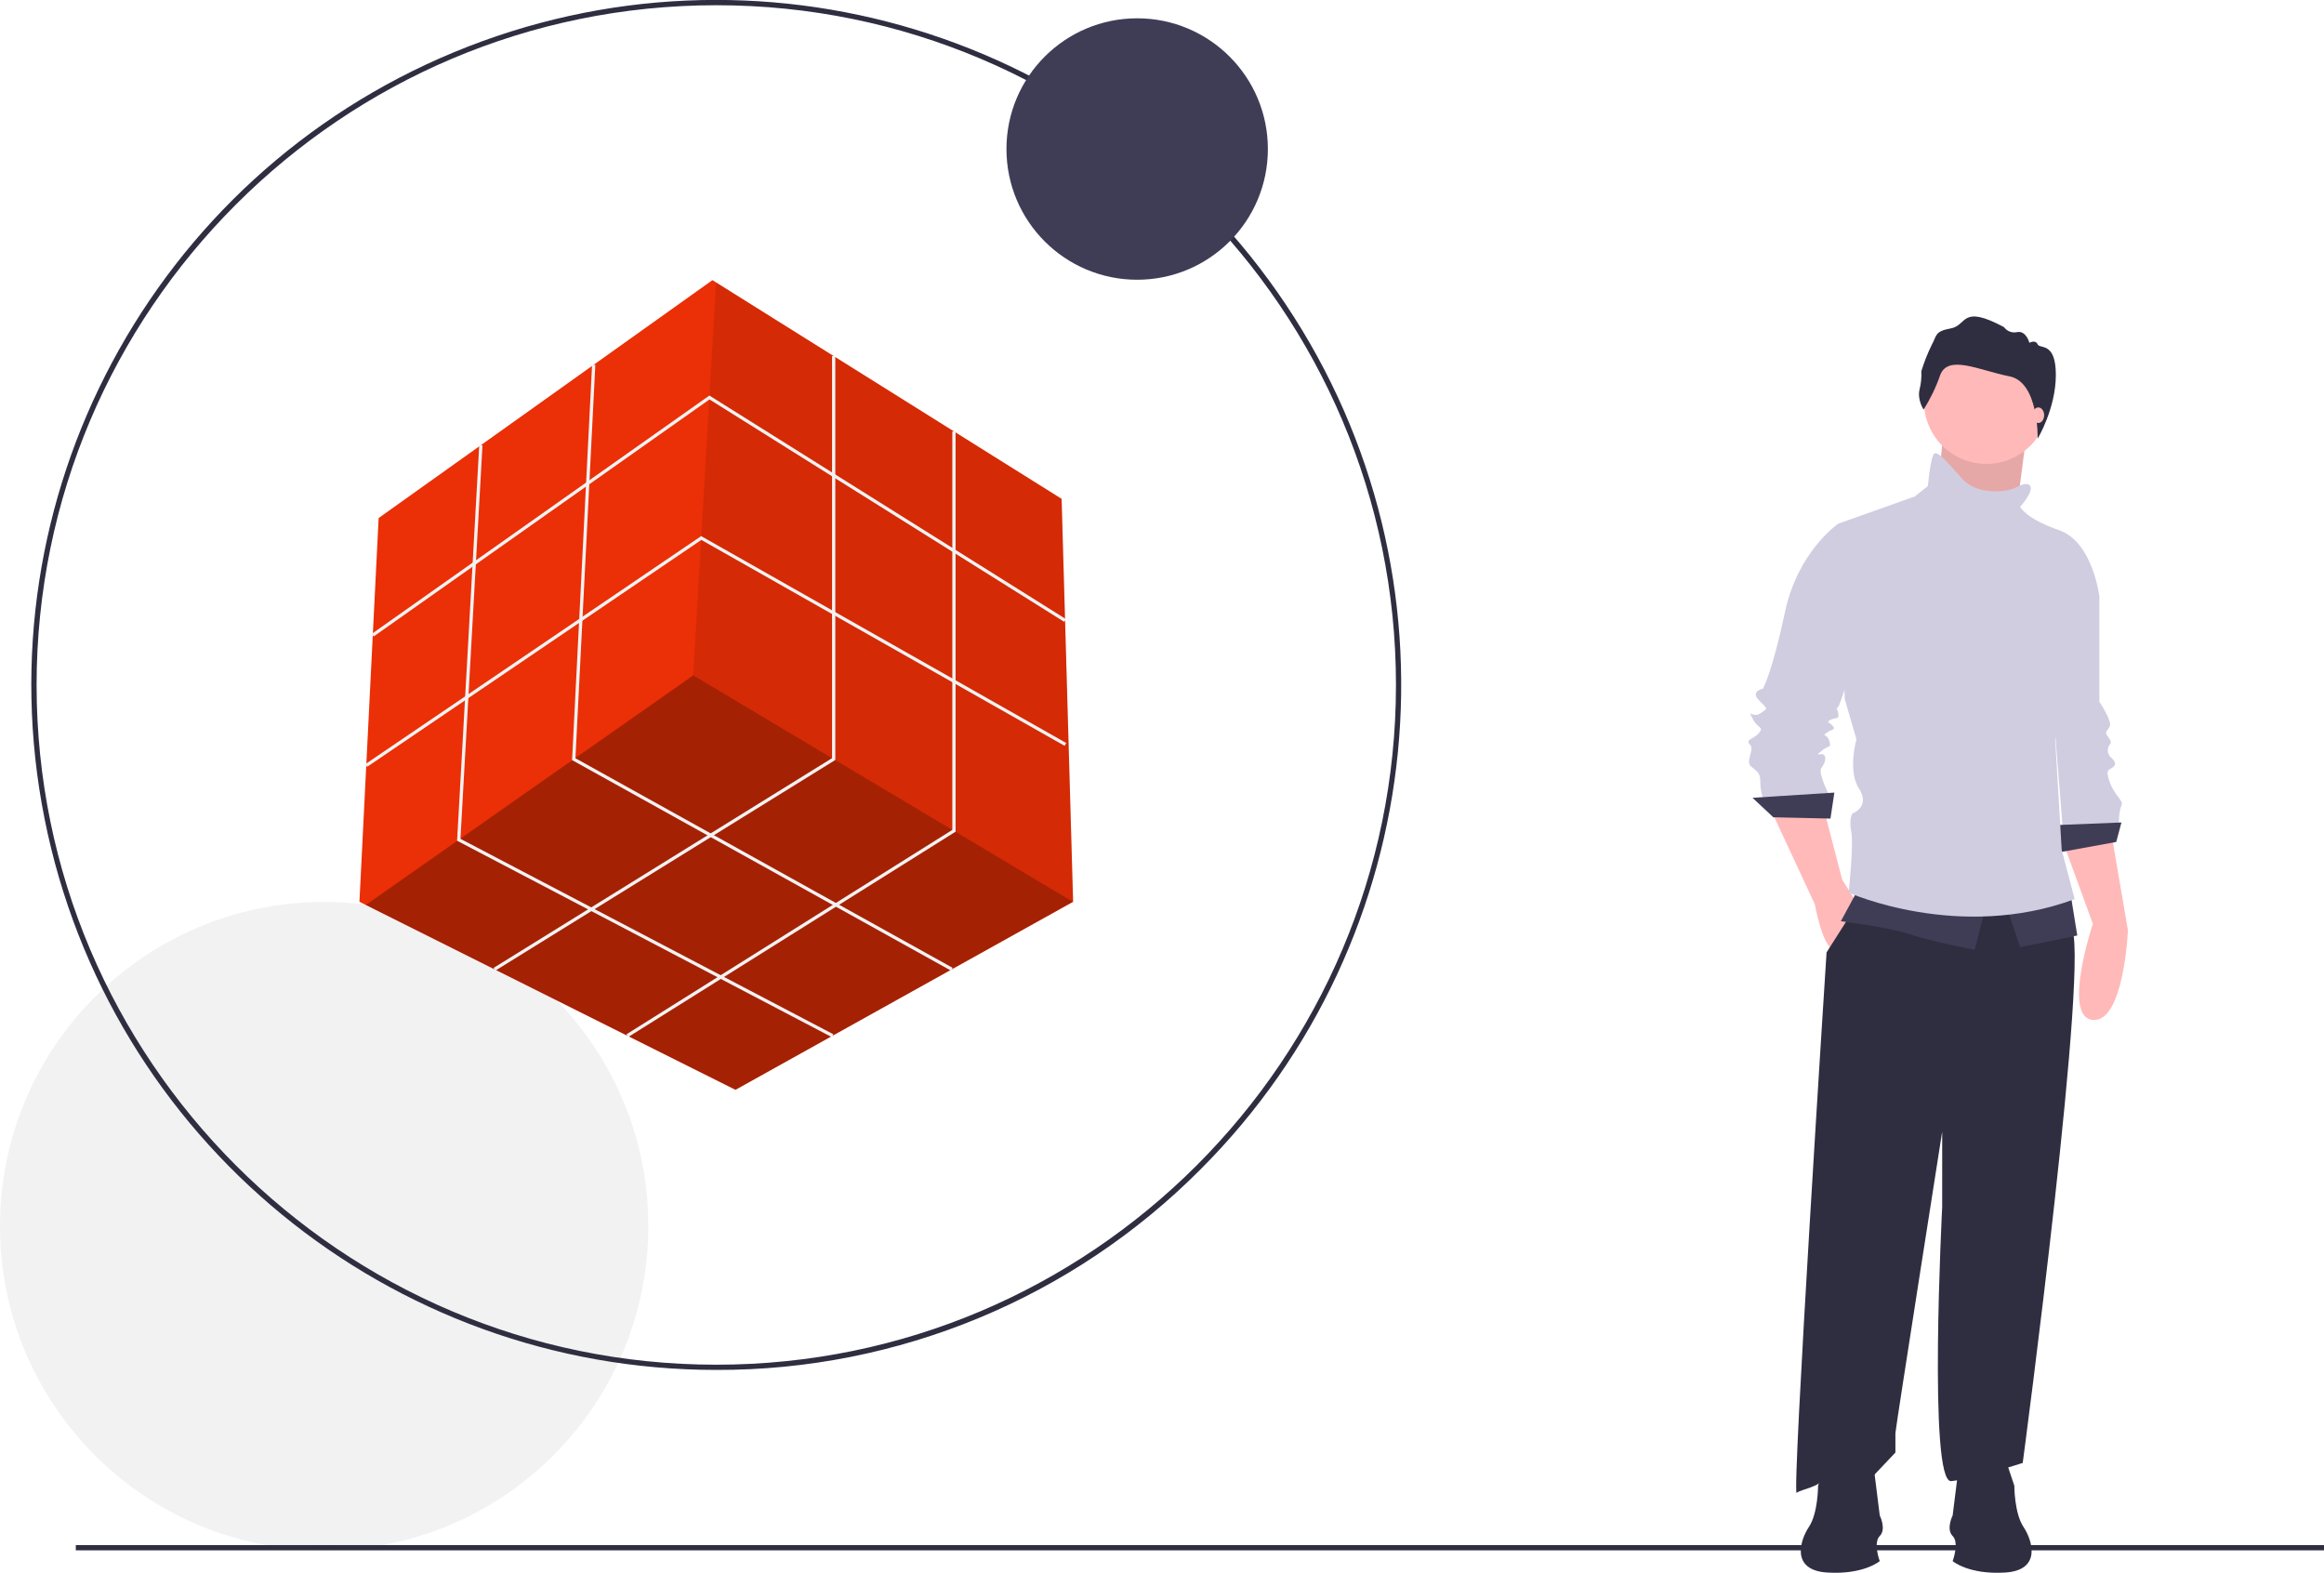
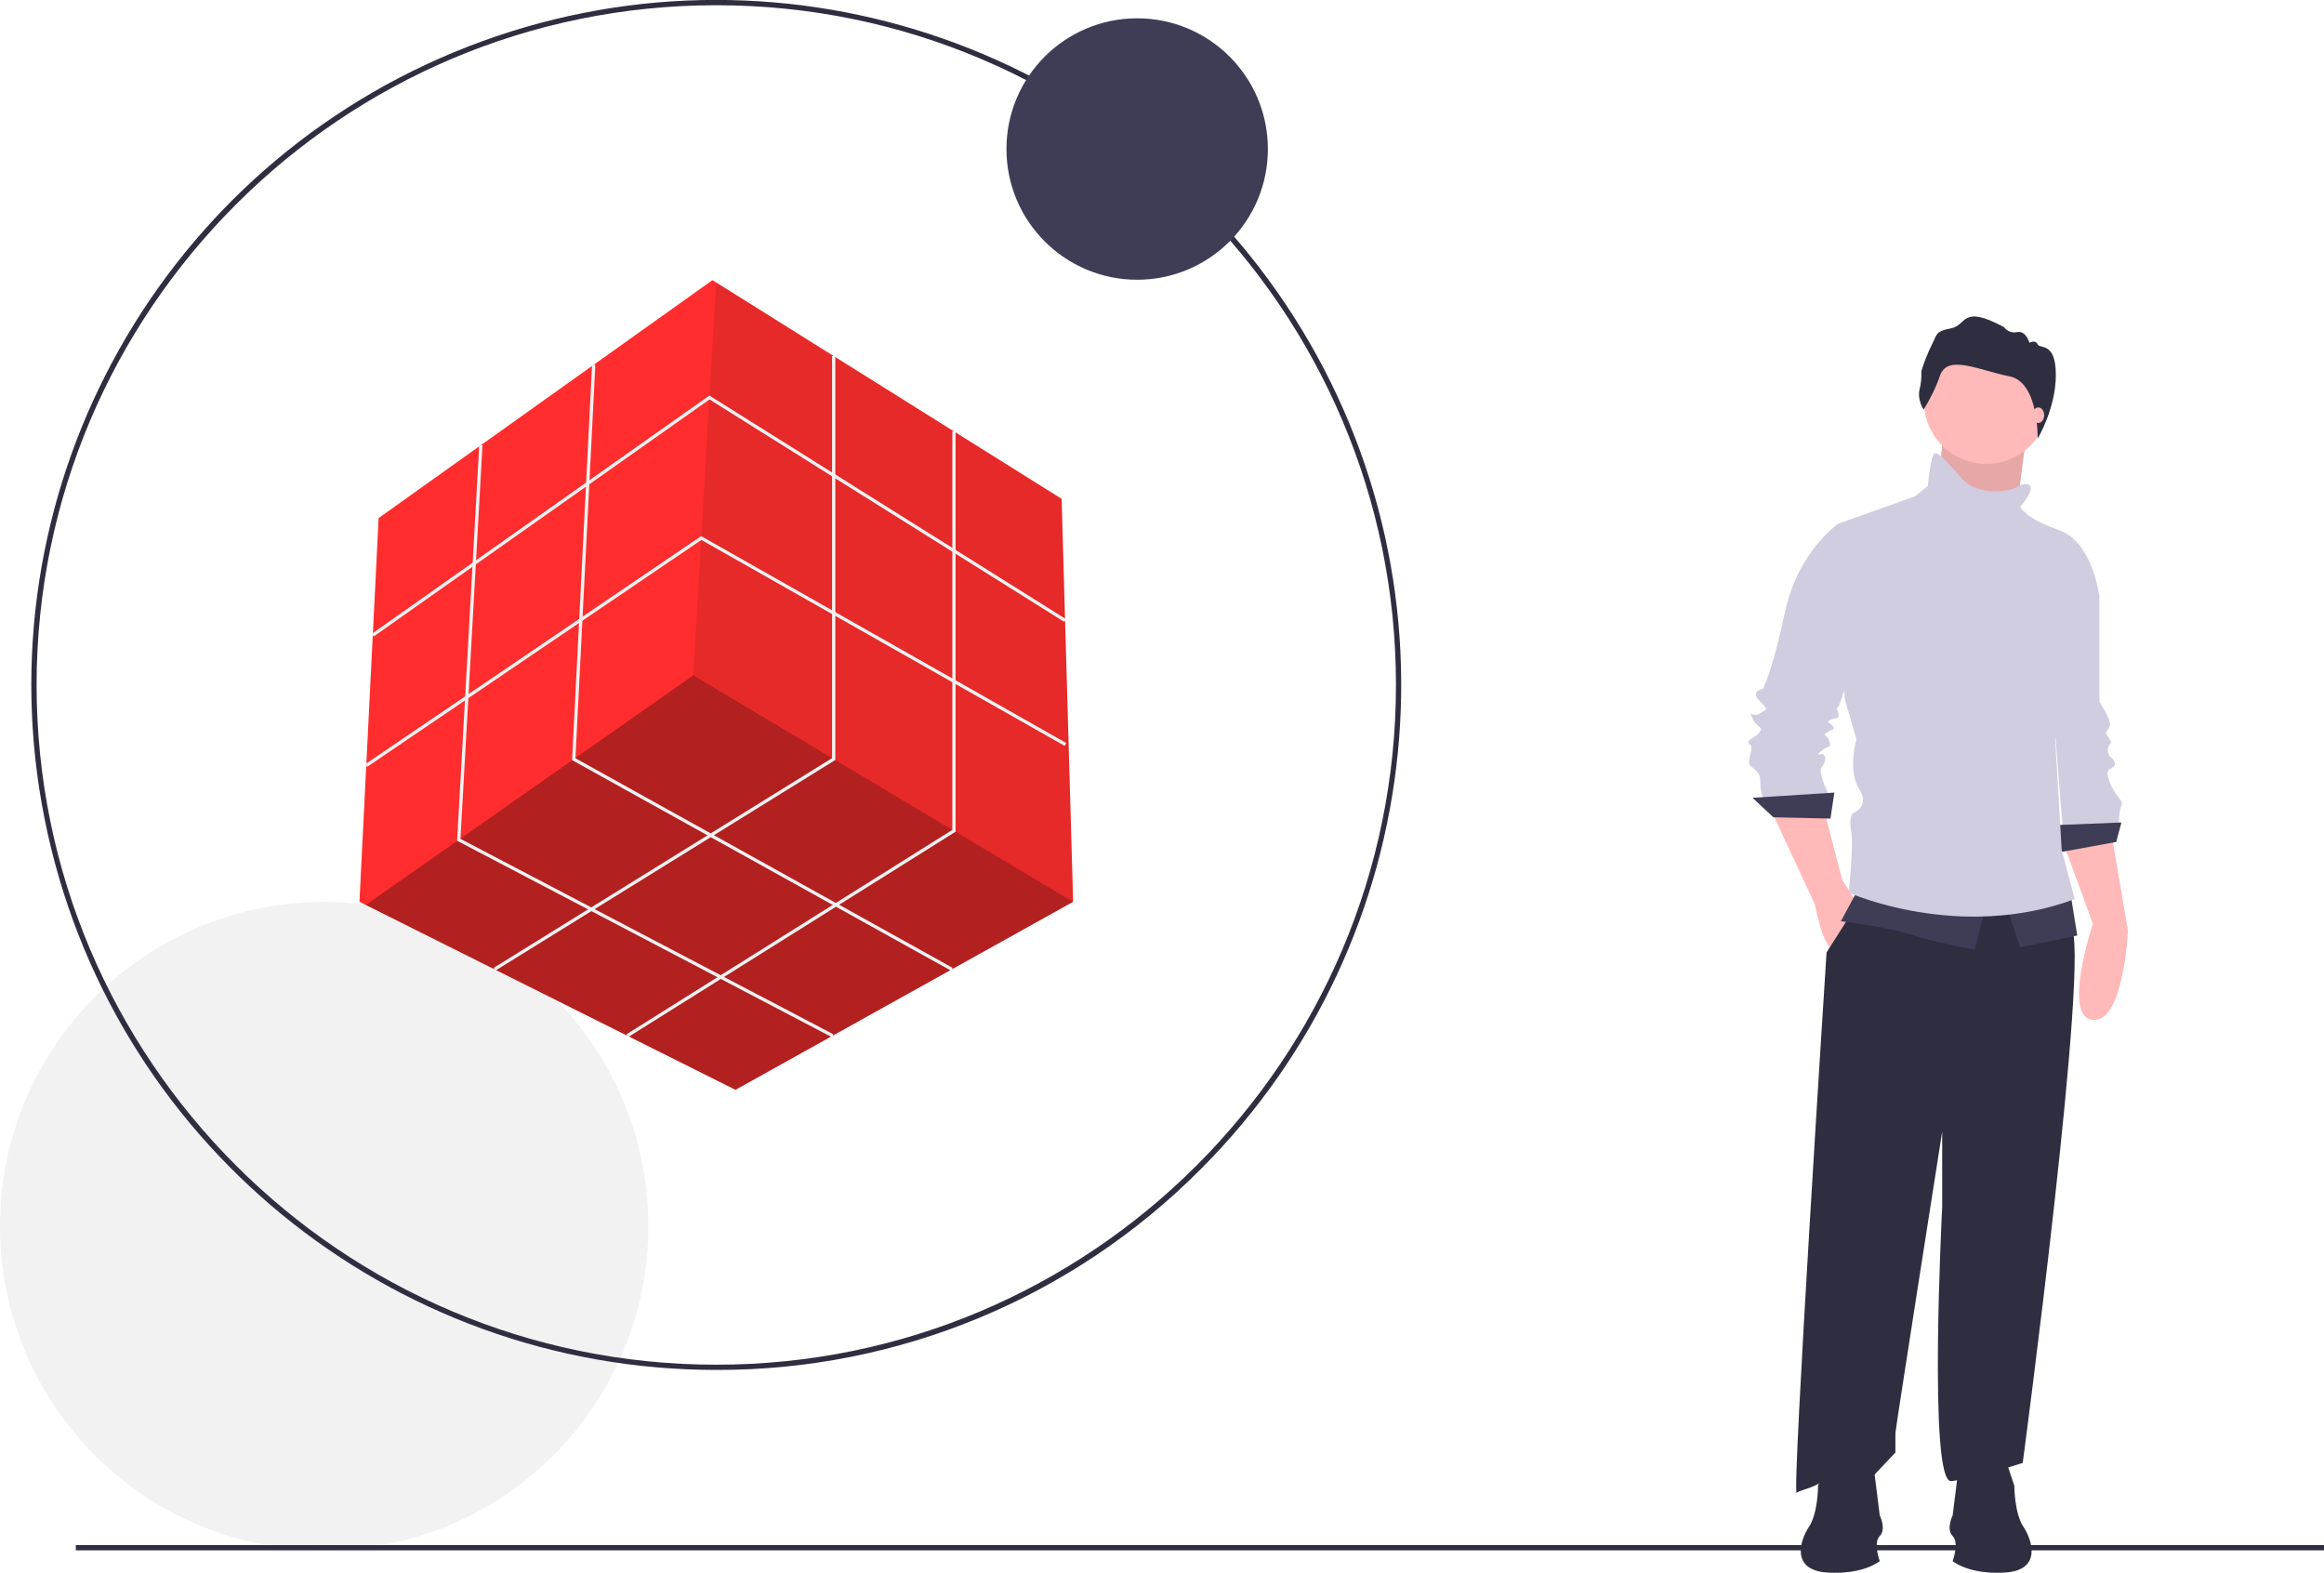
<svg xmlns="http://www.w3.org/2000/svg" id="e1d6a9e2-5d0a-4358-9625-bb79dd06fec3" data-name="Layer 1" width="996" height="674.005" viewBox="0 0 996 674.005">
  <circle cx="138.925" cy="525.449" r="138.925" fill="#f2f2f2" />
  <path d="M408.979,700.067a293.535,293.535,0,1,1,207.56-85.974A291.613,291.613,0,0,1,408.979,700.067Zm0-584.828c-160.62,0-291.294,130.673-291.294,291.294s130.674,291.294,291.294,291.294S700.272,567.152,700.272,406.532,569.598,115.238,408.979,115.238Z" transform="translate(-102 -112.9977)" fill="#2f2e41" />
-   <polygon points="459.908 386.443 459.875 386.46 315.201 467.019 156.779 387.808 154.049 386.443 162.271 222.003 305.334 120.05 306.913 121.037 454.975 213.781 459.908 386.443" fill="#eb2f06" />
+   <polygon points="459.908 386.443 459.875 386.46 315.201 467.019 156.779 387.808 154.049 386.443 162.271 222.003 305.334 120.05 306.913 121.037 454.975 213.781 459.908 386.443" fill="#ff2d2d" />
  <polygon points="459.875 386.46 315.201 467.019 156.779 387.808 297.112 289.424 459.875 386.46" opacity="0.3" />
  <polygon points="459.908 386.443 297.112 289.424 306.913 121.037 454.975 213.781 459.908 386.443" opacity="0.1" />
  <polygon points="160.165 272.745 159.361 271.607 304.021 169.5 456.834 265.309 456.094 266.49 304.066 171.173 160.165 272.745" fill="#f2f2f2" />
  <polygon points="157.361 328.61 156.579 327.458 300.505 229.743 300.882 229.957 456.963 318.417 456.275 319.629 300.571 231.382 157.361 328.61" fill="#f2f2f2" />
  <polygon points="212.276 415.965 211.542 414.781 356.595 324.9 356.595 152.594 357.988 152.594 357.988 325.676 212.276 415.965" fill="#f2f2f2" />
  <polygon points="269.209 444.428 268.469 443.248 408.138 355.645 408.138 184.879 409.531 184.879 409.531 356.416 269.209 444.428" fill="#f2f2f2" />
  <polygon points="407.612 415.982 245.176 325.73 245.199 325.296 253.75 156.281 255.141 156.352 246.612 324.933 408.289 414.764 407.612 415.982" fill="#f2f2f2" />
  <polygon points="356.507 444.455 195.895 360.288 195.92 359.841 205.388 190.742 206.779 190.82 197.337 359.471 357.154 443.221 356.507 444.455" fill="#f2f2f2" />
  <circle cx="487.357" cy="63.861" r="56.018" fill="#3f3d56" />
  <rect x="32.49" y="662.133" width="963.51" height="2.241" fill="#2f2e41" />
  <path d="M986.137,473.812l12.805,35.073s-13.361,40.084,0,41.197S1013.973,511.669,1013.973,511.669l-7.237-42.311Z" transform="translate(-102 -112.9977)" fill="#ffb9b9" />
  <path d="M992.261,359.128l9.464,9.464v45.094s5.567,8.351,4.454,10.578-2.227,2.227-1.113,3.897,2.227,2.784,1.113,3.897a4.175,4.175,0,0,0,0,5.01c1.113,1.113,3.34,2.784,1.67,4.454s-3.897.557-1.67,6.681,6.124,7.794,5.01,10.021-1.113,7.794-1.113,7.794l-23.939,3.34-5.01-62.909Z" transform="translate(-102 -112.9977)" fill="#d0cde1" />
  <polygon points="909.189 352.464 881.353 353.577 882.467 365.268 906.963 360.814 909.189 352.464" fill="#3f3d56" />
  <polygon points="832.641 187.953 829.3 221.357 863.26 226.367 865.765 207.16 868.271 187.953 832.641 187.953" fill="#ffb9b9" />
  <polygon points="832.641 187.953 829.3 221.357 863.26 226.367 865.765 207.16 868.271 187.953 832.641 187.953" opacity="0.1" />
  <path d="M860.875,459.894l18.928,40.64s3.34,18.928,8.351,19.485,10.021-19.485,10.021-19.485L891.495,489.957l-7.794-30.063Z" transform="translate(-102 -112.9977)" fill="#ffb9b9" />
  <path d="M900.402,496.638l-15.588,24.496S869.783,754.398,872.01,752.728s9.464-2.227,12.248-6.681,20.042,0,20.042,0l10.021-10.578V727.119c0-1.67,20.042-129.159,20.042-129.159V630.25s-6.124,118.581,3.897,117.468,30.619-7.794,30.619-7.794,29.506-221.574,20.599-229.925-12.805-27.279-12.805-27.279Z" transform="translate(-102 -112.9977)" fill="#2f2e41" />
  <circle cx="851.291" cy="172.087" r="26.722" fill="#ffb9b9" />
  <path d="M893.722,339.643l-3.897-2.227s-17.258,11.691-22.825,37.857-9.464,32.846-9.464,32.846-5.567,1.113-1.67,5.01,3.897,3.34.557,5.567-5.567-2.227-3.34,2.227,5.01,3.34,2.784,6.124-6.124,2.784-3.897,5.01-2.227,7.237.557,9.464,3.897,2.784,3.897,6.681a19.714,19.714,0,0,0,1.113,6.681h28.949s-5.567-10.578-3.897-12.805,2.227-4.454,1.113-5.567-4.454,1.113-1.113-1.67,4.454-1.113,3.34-4.454-3.34-1.67-1.113-3.34,3.897-1.113,2.784-2.784-3.34-1.67-1.113-2.784,3.897,0,3.34-2.784-1.113-1.67,0-2.784,12.805-38.97,12.805-40.084S893.722,339.643,893.722,339.643Z" transform="translate(-102 -112.9977)" fill="#d0cde1" />
  <polygon points="786.155 339.659 751.081 341.886 759.989 350.237 784.485 350.794 786.155 339.659" fill="#3f3d56" />
  <path d="M898.176,494.411,890.938,507.772s21.712,2.784,29.506,5.567,27.836,6.681,27.836,6.681l5.01-19.485Z" transform="translate(-102 -112.9977)" fill="#3f3d56" />
  <polygon points="859.641 387.537 865.765 405.909 890.261 400.898 887.477 383.64 859.641 387.537" fill="#3f3d56" />
  <path d="M971.662,320.715s-1.67-1.113-5.567,1.113-16.702,3.34-22.825-3.34S932.692,306.24,931.022,307.353s-2.784,13.918-2.784,13.918l-5.567,4.454L889.825,337.416l2.784,75.157,5.01,17.258s-3.897,13.361,1.113,21.155-2.784,10.578-2.784,10.578-1.67,2.227-.557,7.794-1.113,26.166-1.113,26.166,47.321,21.155,96.869,2.784l-5.567-21.155-2.784-47.321s2.784-7.794,2.227-11.134,16.702-50.105,16.702-50.105-2.784-23.382-17.258-28.393-16.702-10.021-16.702-10.021S974.446,322.942,971.662,320.715Z" transform="translate(-102 -112.9977)" fill="#d0cde1" />
  <path d="M926.383,288.508s-2.775-4.162-1.708-8.645a26.202,26.202,0,0,0,.747-7.791A77.116,77.116,0,0,1,929.905,260.758c2.241-4.056,1.174-5.763,8.218-7.044s4.162-10.46,22.734-.534a5.446,5.446,0,0,0,5.657,2.135c3.842-.747,5.23,4.589,5.23,4.589s2.562-1.494,3.522.64,7.81-1.281,7.81,13.127-7.794,27.279-7.794,27.279.571-24.237-12.13-26.692-26.362-9.606-29.671-.427A69.972,69.972,0,0,1,926.383,288.508Z" transform="translate(-102 -112.9977)" fill="#2f2e41" />
  <ellipse cx="873.559" cy="177.933" rx="2.505" ry="3.34" fill="#ffb9b9" />
  <path d="M961.363,737.951l3.915,11.746s0,11.746,3.915,17.619,7.831,18.598-7.831,19.577-22.513-4.894-22.513-4.894,2.936-7.831,0-10.767,0-8.809,0-8.809l2.936-23.492Z" transform="translate(-102 -112.9977)" fill="#2f2e41" />
  <path d="M885.093,737.951,881.178,749.697s0,11.746-3.915,17.619-7.831,18.598,7.831,19.577,22.513-4.894,22.513-4.894-2.936-7.831,0-10.767,0-8.809,0-8.809l-2.936-23.492Z" transform="translate(-102 -112.9977)" fill="#2f2e41" />
</svg>
